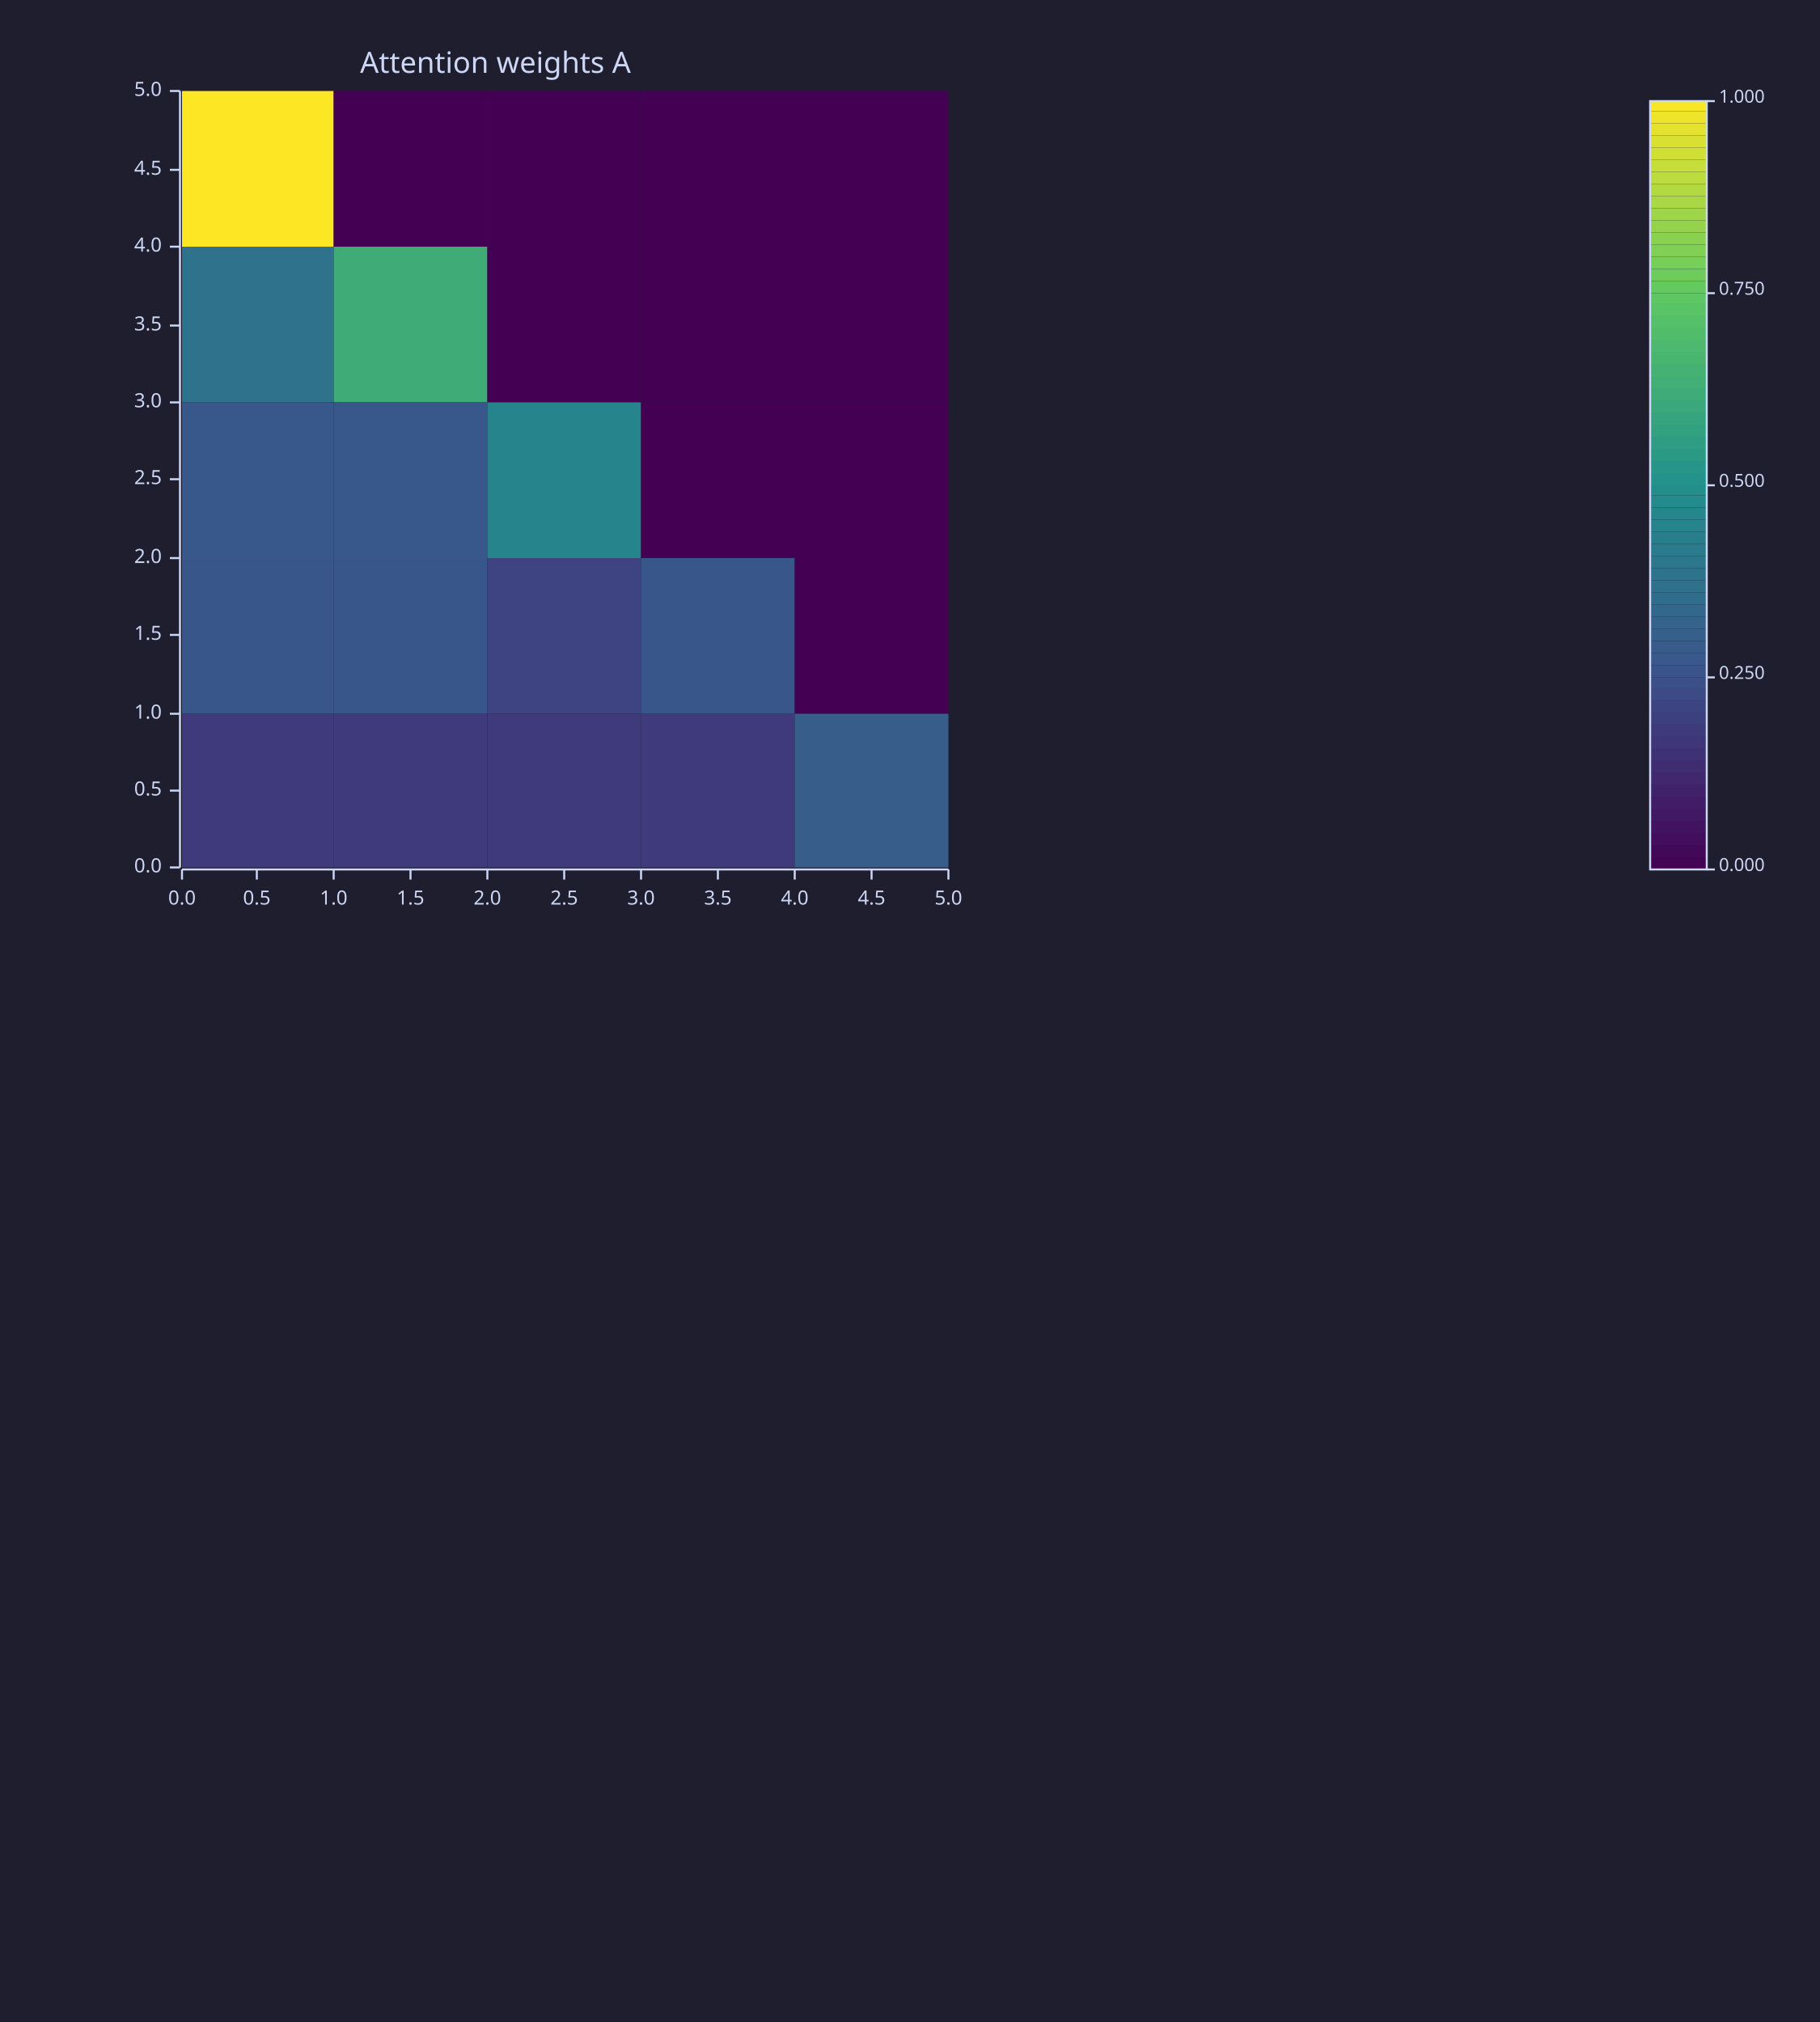
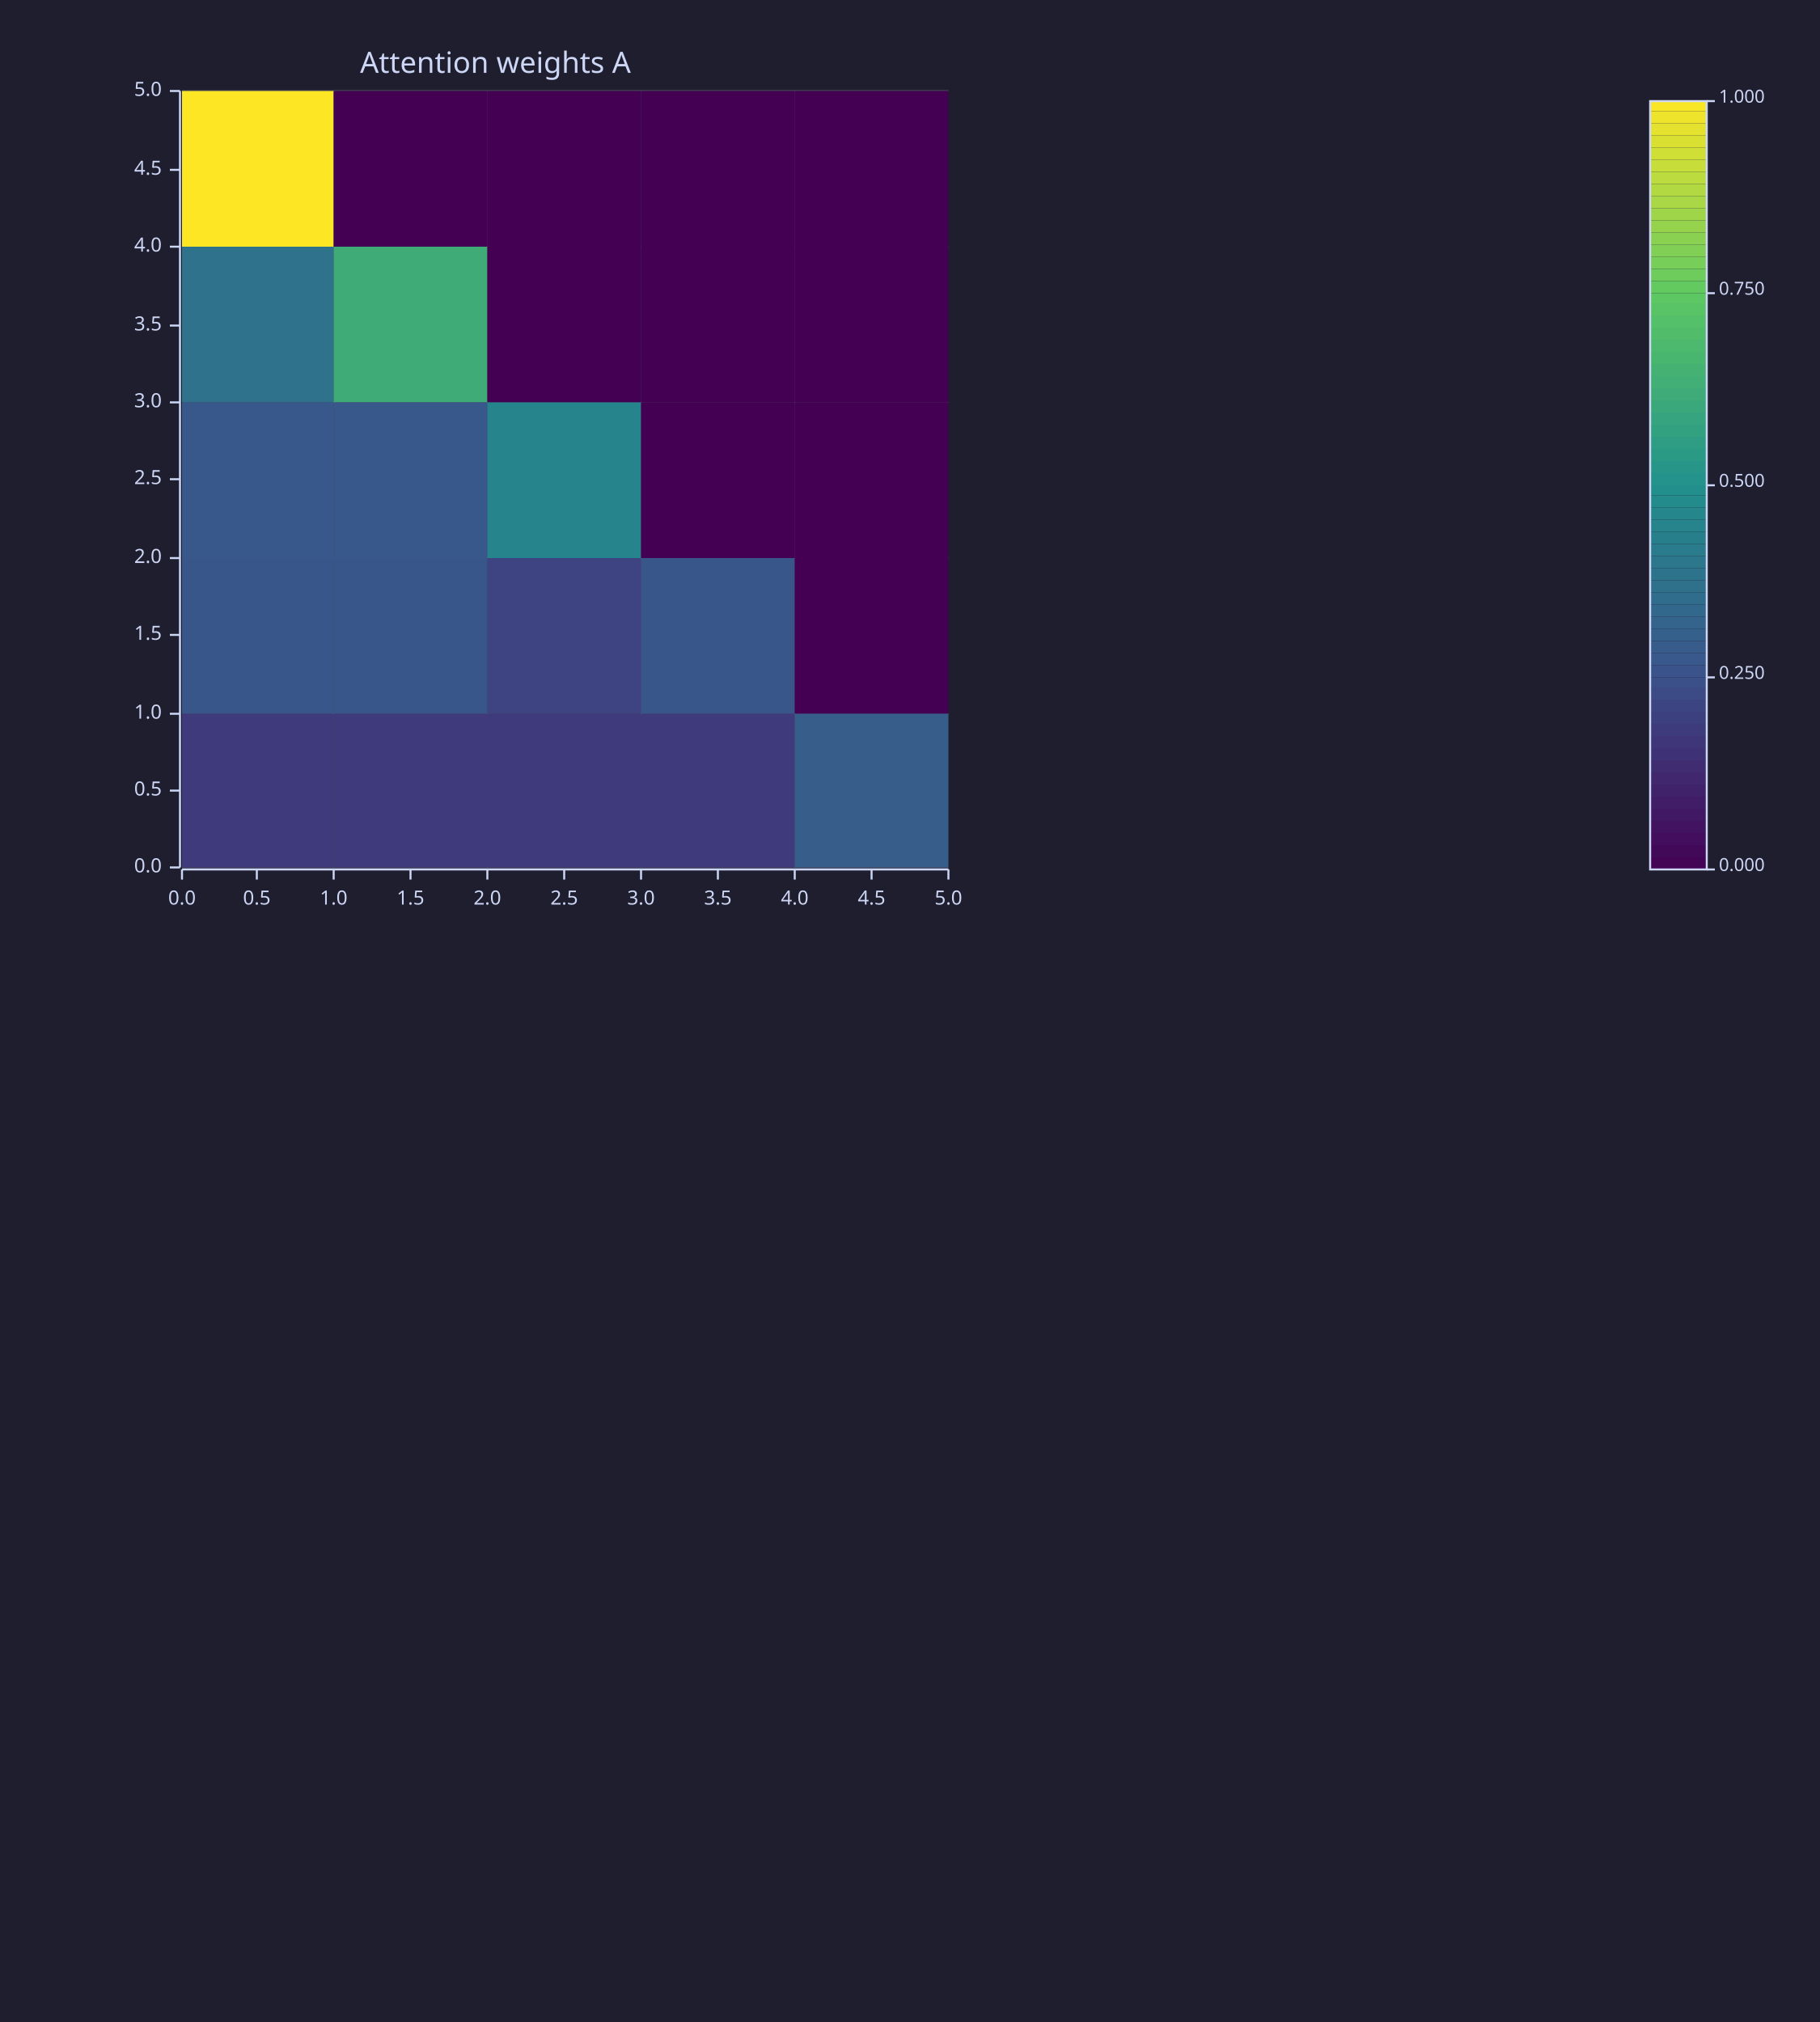
<svg xmlns="http://www.w3.org/2000/svg" width="900" height="1000" viewBox="0 0 900 1000">
  <rect x="0" y="0" width="900" height="1000" opacity="1" fill="#1E1E2E" stroke="none" />
  <rect x="0" y="0" width="900" height="500" opacity="1" fill="#1E1E2E" stroke="none" />
  <text x="245" y="25" dy="0.76em" text-anchor="middle" font-family="sans-serif" font-size="14.516" opacity="1" fill="#CDD6F4">
Attention weights A
</text>
  <text x="20" y="237" dy="0.76em" text-anchor="middle" font-family="sans-serif" font-size="11.29" opacity="1" fill="#CDD6F4" transform="rotate(270, 20, 237)">

</text>
  <text x="280" y="480" dy="-0.5ex" text-anchor="middle" font-family="sans-serif" font-size="11.29" opacity="1" fill="#CDD6F4">

</text>
  <polyline fill="none" opacity="1" stroke="#CDD6F4" stroke-width="1" points="89,45 89,429 " />
  <text x="80" y="429" dy="0.5ex" text-anchor="end" font-family="sans-serif" font-size="9.677" opacity="1" fill="#CDD6F4">
0.0
</text>
  <polyline fill="none" opacity="1" stroke="#CDD6F4" stroke-width="1" points="84,429 89,429 " />
  <text x="80" y="391" dy="0.5ex" text-anchor="end" font-family="sans-serif" font-size="9.677" opacity="1" fill="#CDD6F4">
0.5
</text>
  <polyline fill="none" opacity="1" stroke="#CDD6F4" stroke-width="1" points="84,391 89,391 " />
  <text x="80" y="353" dy="0.5ex" text-anchor="end" font-family="sans-serif" font-size="9.677" opacity="1" fill="#CDD6F4">
1.0
</text>
  <polyline fill="none" opacity="1" stroke="#CDD6F4" stroke-width="1" points="84,353 89,353 " />
  <text x="80" y="314" dy="0.5ex" text-anchor="end" font-family="sans-serif" font-size="9.677" opacity="1" fill="#CDD6F4">
1.5
</text>
  <polyline fill="none" opacity="1" stroke="#CDD6F4" stroke-width="1" points="84,314 89,314 " />
  <text x="80" y="276" dy="0.5ex" text-anchor="end" font-family="sans-serif" font-size="9.677" opacity="1" fill="#CDD6F4">
2.0
</text>
  <polyline fill="none" opacity="1" stroke="#CDD6F4" stroke-width="1" points="84,276 89,276 " />
  <text x="80" y="237" dy="0.5ex" text-anchor="end" font-family="sans-serif" font-size="9.677" opacity="1" fill="#CDD6F4">
2.5
</text>
  <polyline fill="none" opacity="1" stroke="#CDD6F4" stroke-width="1" points="84,237 89,237 " />
  <text x="80" y="199" dy="0.5ex" text-anchor="end" font-family="sans-serif" font-size="9.677" opacity="1" fill="#CDD6F4">
3.0
</text>
  <polyline fill="none" opacity="1" stroke="#CDD6F4" stroke-width="1" points="84,199 89,199 " />
  <text x="80" y="161" dy="0.5ex" text-anchor="end" font-family="sans-serif" font-size="9.677" opacity="1" fill="#CDD6F4">
3.5
</text>
  <polyline fill="none" opacity="1" stroke="#CDD6F4" stroke-width="1" points="84,161 89,161 " />
  <text x="80" y="122" dy="0.5ex" text-anchor="end" font-family="sans-serif" font-size="9.677" opacity="1" fill="#CDD6F4">
4.0
</text>
  <polyline fill="none" opacity="1" stroke="#CDD6F4" stroke-width="1" points="84,122 89,122 " />
  <text x="80" y="84" dy="0.5ex" text-anchor="end" font-family="sans-serif" font-size="9.677" opacity="1" fill="#CDD6F4">
4.5
</text>
  <polyline fill="none" opacity="1" stroke="#CDD6F4" stroke-width="1" points="84,84 89,84 " />
  <text x="80" y="45" dy="0.5ex" text-anchor="end" font-family="sans-serif" font-size="9.677" opacity="1" fill="#CDD6F4">
5.0
</text>
  <polyline fill="none" opacity="1" stroke="#CDD6F4" stroke-width="1" points="84,45 89,45 " />
  <polyline fill="none" opacity="1" stroke="#CDD6F4" stroke-width="1" points="90,430 469,430 " />
  <text x="90" y="440" dy="0.76em" text-anchor="middle" font-family="sans-serif" font-size="9.677" opacity="1" fill="#CDD6F4">
0.0
</text>
  <polyline fill="none" opacity="1" stroke="#CDD6F4" stroke-width="1" points="90,430 90,435 " />
  <text x="127" y="440" dy="0.76em" text-anchor="middle" font-family="sans-serif" font-size="9.677" opacity="1" fill="#CDD6F4">
0.5
</text>
  <polyline fill="none" opacity="1" stroke="#CDD6F4" stroke-width="1" points="127,430 127,435 " />
  <text x="165" y="440" dy="0.76em" text-anchor="middle" font-family="sans-serif" font-size="9.677" opacity="1" fill="#CDD6F4">
1.0
</text>
  <polyline fill="none" opacity="1" stroke="#CDD6F4" stroke-width="1" points="165,430 165,435 " />
  <text x="203" y="440" dy="0.76em" text-anchor="middle" font-family="sans-serif" font-size="9.677" opacity="1" fill="#CDD6F4">
1.5
</text>
  <polyline fill="none" opacity="1" stroke="#CDD6F4" stroke-width="1" points="203,430 203,435 " />
  <text x="241" y="440" dy="0.76em" text-anchor="middle" font-family="sans-serif" font-size="9.677" opacity="1" fill="#CDD6F4">
2.0
</text>
  <polyline fill="none" opacity="1" stroke="#CDD6F4" stroke-width="1" points="241,430 241,435 " />
  <text x="279" y="440" dy="0.76em" text-anchor="middle" font-family="sans-serif" font-size="9.677" opacity="1" fill="#CDD6F4">
2.5
</text>
  <polyline fill="none" opacity="1" stroke="#CDD6F4" stroke-width="1" points="279,430 279,435 " />
  <text x="317" y="440" dy="0.76em" text-anchor="middle" font-family="sans-serif" font-size="9.677" opacity="1" fill="#CDD6F4">
3.0
</text>
  <polyline fill="none" opacity="1" stroke="#CDD6F4" stroke-width="1" points="317,430 317,435 " />
  <text x="355" y="440" dy="0.76em" text-anchor="middle" font-family="sans-serif" font-size="9.677" opacity="1" fill="#CDD6F4">
3.5
</text>
  <polyline fill="none" opacity="1" stroke="#CDD6F4" stroke-width="1" points="355,430 355,435 " />
  <text x="393" y="440" dy="0.76em" text-anchor="middle" font-family="sans-serif" font-size="9.677" opacity="1" fill="#CDD6F4">
4.0
</text>
  <polyline fill="none" opacity="1" stroke="#CDD6F4" stroke-width="1" points="393,430 393,435 " />
  <text x="431" y="440" dy="0.76em" text-anchor="middle" font-family="sans-serif" font-size="9.677" opacity="1" fill="#CDD6F4">
4.5
</text>
  <polyline fill="none" opacity="1" stroke="#CDD6F4" stroke-width="1" points="431,430 431,435 " />
  <text x="469" y="440" dy="0.76em" text-anchor="middle" font-family="sans-serif" font-size="9.677" opacity="1" fill="#CDD6F4">
5.0
</text>
  <polyline fill="none" opacity="1" stroke="#CDD6F4" stroke-width="1" points="469,430 469,435 " />
+   <polyline fill="none" opacity="0.3" stroke="#9696B4" stroke-width="1" points="90,429 469,429 " />
+   <polyline fill="none" opacity="0.3" stroke="#9696B4" stroke-width="1" points="90,353 469,353 " />
+   <polyline fill="none" opacity="0.3" stroke="#9696B4" stroke-width="1" points="90,276 469,276 " />
+   <polyline fill="none" opacity="0.3" stroke="#9696B4" stroke-width="1" points="90,199 469,199 " />
+   <polyline fill="none" opacity="0.3" stroke="#9696B4" stroke-width="1" points="90,122 469,122 " />
+   <polyline fill="none" opacity="0.3" stroke="#9696B4" stroke-width="1" points="90,45 469,45 " />
+   <polyline fill="none" opacity="0.3" stroke="#9696B4" stroke-width="1" points="165,429 165,45 " />
+   <polyline fill="none" opacity="0.3" stroke="#9696B4" stroke-width="1" points="241,429 241,45 " />
+   <polyline fill="none" opacity="0.3" stroke="#9696B4" stroke-width="1" points="317,429 317,45 " />
+   <polyline fill="none" opacity="0.3" stroke="#9696B4" stroke-width="1" points="393,429 393,45 " />
  <rect x="90" y="45" width="75" height="77" opacity="1" fill="#FDE725" stroke="none" />
  <rect x="165" y="45" width="76" height="77" opacity="1" fill="#440154" stroke="none" />
  <rect x="241" y="45" width="76" height="77" opacity="1" fill="#440154" stroke="none" />
  <rect x="317" y="45" width="76" height="77" opacity="1" fill="#440154" stroke="none" />
  <rect x="393" y="45" width="76" height="77" opacity="1" fill="#440154" stroke="none" />
  <rect x="90" y="122" width="75" height="77" opacity="1" fill="#2E728C" stroke="none" />
  <rect x="165" y="122" width="76" height="77" opacity="1" fill="#3FAC77" stroke="none" />
  <rect x="241" y="122" width="76" height="77" opacity="1" fill="#440154" stroke="none" />
  <rect x="317" y="122" width="76" height="77" opacity="1" fill="#440154" stroke="none" />
  <rect x="393" y="122" width="76" height="77" opacity="1" fill="#440154" stroke="none" />
  <rect x="90" y="199" width="75" height="77" opacity="1" fill="#38588B" stroke="none" />
  <rect x="165" y="199" width="76" height="77" opacity="1" fill="#38588B" stroke="none" />
  <rect x="241" y="199" width="76" height="77" opacity="1" fill="#26858C" stroke="none" />
  <rect x="317" y="199" width="76" height="77" opacity="1" fill="#440154" stroke="none" />
  <rect x="393" y="199" width="76" height="77" opacity="1" fill="#440154" stroke="none" />
  <rect x="90" y="276" width="75" height="77" opacity="1" fill="#39568B" stroke="none" />
  <rect x="165" y="276" width="76" height="77" opacity="1" fill="#39568B" stroke="none" />
  <rect x="241" y="276" width="76" height="77" opacity="1" fill="#3D4481" stroke="none" />
  <rect x="317" y="276" width="76" height="77" opacity="1" fill="#39568B" stroke="none" />
  <rect x="393" y="276" width="76" height="77" opacity="1" fill="#440154" stroke="none" />
  <rect x="90" y="353" width="75" height="76" opacity="1" fill="#3E3A7B" stroke="none" />
  <rect x="165" y="353" width="76" height="76" opacity="1" fill="#3E3A7B" stroke="none" />
  <rect x="241" y="353" width="76" height="76" opacity="1" fill="#3E3A7B" stroke="none" />
  <rect x="317" y="353" width="76" height="76" opacity="1" fill="#3E3A7B" stroke="none" />
  <rect x="393" y="353" width="76" height="76" opacity="1" fill="#375D8B" stroke="none" />
  <rect x="816" y="50" width="28" height="5" opacity="1" fill="#F8E627" stroke="none" />
  <rect x="816" y="55" width="28" height="6" opacity="1" fill="#EEE42B" stroke="none" />
  <rect x="816" y="61" width="28" height="6" opacity="1" fill="#E4E22F" stroke="none" />
  <rect x="816" y="67" width="28" height="6" opacity="1" fill="#DAE032" stroke="none" />
  <rect x="816" y="73" width="28" height="6" opacity="1" fill="#D0DF36" stroke="none" />
  <rect x="816" y="79" width="28" height="6" opacity="1" fill="#C6DD3A" stroke="none" />
  <rect x="816" y="85" width="28" height="6" opacity="1" fill="#BCDB3E" stroke="none" />
  <rect x="816" y="91" width="28" height="6" opacity="1" fill="#B2D942" stroke="none" />
  <rect x="816" y="97" width="28" height="6" opacity="1" fill="#A9D745" stroke="none" />
  <rect x="816" y="103" width="28" height="6" opacity="1" fill="#9FD549" stroke="none" />
  <rect x="816" y="109" width="28" height="6" opacity="1" fill="#95D34D" stroke="none" />
  <rect x="816" y="115" width="28" height="6" opacity="1" fill="#8BD151" stroke="none" />
  <rect x="816" y="121" width="28" height="6" opacity="1" fill="#81D055" stroke="none" />
  <rect x="816" y="127" width="28" height="6" opacity="1" fill="#77CE58" stroke="none" />
  <rect x="816" y="133" width="28" height="6" opacity="1" fill="#6DCC5C" stroke="none" />
  <rect x="816" y="139" width="28" height="6" opacity="1" fill="#63CA60" stroke="none" />
  <rect x="816" y="145" width="28" height="5" opacity="1" fill="#5CC763" stroke="none" />
  <rect x="816" y="150" width="28" height="6" opacity="1" fill="#58C466" stroke="none" />
  <rect x="816" y="156" width="28" height="6" opacity="1" fill="#54C069" stroke="none" />
  <rect x="816" y="162" width="28" height="6" opacity="1" fill="#51BD6B" stroke="none" />
  <rect x="816" y="168" width="28" height="6" opacity="1" fill="#4DB96E" stroke="none" />
  <rect x="816" y="174" width="28" height="6" opacity="1" fill="#49B670" stroke="none" />
  <rect x="816" y="180" width="28" height="6" opacity="1" fill="#45B273" stroke="none" />
  <rect x="816" y="186" width="28" height="6" opacity="1" fill="#41AF76" stroke="none" />
  <rect x="816" y="192" width="28" height="6" opacity="1" fill="#3EAB78" stroke="none" />
  <rect x="816" y="198" width="28" height="6" opacity="1" fill="#3AA87B" stroke="none" />
  <rect x="816" y="204" width="28" height="6" opacity="1" fill="#36A47E" stroke="none" />
  <rect x="816" y="210" width="28" height="6" opacity="1" fill="#32A180" stroke="none" />
  <rect x="816" y="216" width="28" height="6" opacity="1" fill="#2E9D83" stroke="none" />
  <rect x="816" y="222" width="28" height="6" opacity="1" fill="#2B9A85" stroke="none" />
  <rect x="816" y="228" width="28" height="6" opacity="1" fill="#279688" stroke="none" />
  <rect x="816" y="234" width="28" height="6" opacity="1" fill="#23938B" stroke="none" />
  <rect x="816" y="240" width="28" height="5" opacity="1" fill="#228F8C" stroke="none" />
  <rect x="816" y="245" width="28" height="6" opacity="1" fill="#238B8C" stroke="none" />
  <rect x="816" y="251" width="28" height="6" opacity="1" fill="#25878C" stroke="none" />
  <rect x="816" y="257" width="28" height="6" opacity="1" fill="#27838C" stroke="none" />
  <rect x="816" y="263" width="28" height="6" opacity="1" fill="#287F8C" stroke="none" />
  <rect x="816" y="269" width="28" height="6" opacity="1" fill="#2A7B8C" stroke="none" />
  <rect x="816" y="275" width="28" height="6" opacity="1" fill="#2C778C" stroke="none" />
  <rect x="816" y="281" width="28" height="6" opacity="1" fill="#2D738C" stroke="none" />
  <rect x="816" y="287" width="28" height="6" opacity="1" fill="#2F708B" stroke="none" />
  <rect x="816" y="293" width="28" height="6" opacity="1" fill="#306C8B" stroke="none" />
  <rect x="816" y="299" width="28" height="6" opacity="1" fill="#32688B" stroke="none" />
  <rect x="816" y="305" width="28" height="6" opacity="1" fill="#34648B" stroke="none" />
  <rect x="816" y="311" width="28" height="6" opacity="1" fill="#35608B" stroke="none" />
  <rect x="816" y="317" width="28" height="6" opacity="1" fill="#375C8B" stroke="none" />
  <rect x="816" y="323" width="28" height="6" opacity="1" fill="#39588B" stroke="none" />
  <rect x="816" y="329" width="28" height="6" opacity="1" fill="#3A548B" stroke="none" />
  <rect x="816" y="335" width="28" height="5" opacity="1" fill="#3B4F89" stroke="none" />
  <rect x="816" y="340" width="28" height="6" opacity="1" fill="#3C4A86" stroke="none" />
  <rect x="816" y="346" width="28" height="6" opacity="1" fill="#3C4582" stroke="none" />
  <rect x="816" y="352" width="28" height="6" opacity="1" fill="#3D407F" stroke="none" />
  <rect x="816" y="358" width="28" height="6" opacity="1" fill="#3E3B7C" stroke="none" />
  <rect x="816" y="364" width="28" height="6" opacity="1" fill="#3E3678" stroke="none" />
  <rect x="816" y="370" width="28" height="6" opacity="1" fill="#3F3175" stroke="none" />
  <rect x="816" y="376" width="28" height="6" opacity="1" fill="#3F2C71" stroke="none" />
  <rect x="816" y="382" width="28" height="6" opacity="1" fill="#40276E" stroke="none" />
  <rect x="816" y="388" width="28" height="6" opacity="1" fill="#40226A" stroke="none" />
  <rect x="816" y="394" width="28" height="6" opacity="1" fill="#411D67" stroke="none" />
  <rect x="816" y="400" width="28" height="6" opacity="1" fill="#411863" stroke="none" />
  <rect x="816" y="406" width="28" height="6" opacity="1" fill="#421360" stroke="none" />
  <rect x="816" y="412" width="28" height="6" opacity="1" fill="#430E5D" stroke="none" />
  <rect x="816" y="418" width="28" height="6" opacity="1" fill="#430959" stroke="none" />
  <rect x="816" y="424" width="28" height="6" opacity="1" fill="#440456" stroke="none" />
  <rect x="816" y="50" width="28" height="380" opacity="1" fill="none" stroke="#CDD6F4" />
  <polyline fill="none" opacity="1" stroke="#CDD6F4" stroke-width="1" points="844,430 848,430 " />
  <text x="850" y="424" dy="0.76em" text-anchor="start" font-family="sans-serif" font-size="8.871" opacity="1" fill="#CDD6F4">
0.000
</text>
  <polyline fill="none" opacity="1" stroke="#CDD6F4" stroke-width="1" points="844,335 848,335 " />
  <text x="850" y="329" dy="0.76em" text-anchor="start" font-family="sans-serif" font-size="8.871" opacity="1" fill="#CDD6F4">
0.250
</text>
  <polyline fill="none" opacity="1" stroke="#CDD6F4" stroke-width="1" points="844,240 848,240 " />
  <text x="850" y="234" dy="0.76em" text-anchor="start" font-family="sans-serif" font-size="8.871" opacity="1" fill="#CDD6F4">
0.500
</text>
  <polyline fill="none" opacity="1" stroke="#CDD6F4" stroke-width="1" points="844,145 848,145 " />
  <text x="850" y="139" dy="0.76em" text-anchor="start" font-family="sans-serif" font-size="8.871" opacity="1" fill="#CDD6F4">
0.750
</text>
  <polyline fill="none" opacity="1" stroke="#CDD6F4" stroke-width="1" points="844,50 848,50 " />
  <text x="850" y="44" dy="0.76em" text-anchor="start" font-family="sans-serif" font-size="8.871" opacity="1" fill="#CDD6F4">
1.000
</text>
</svg>
